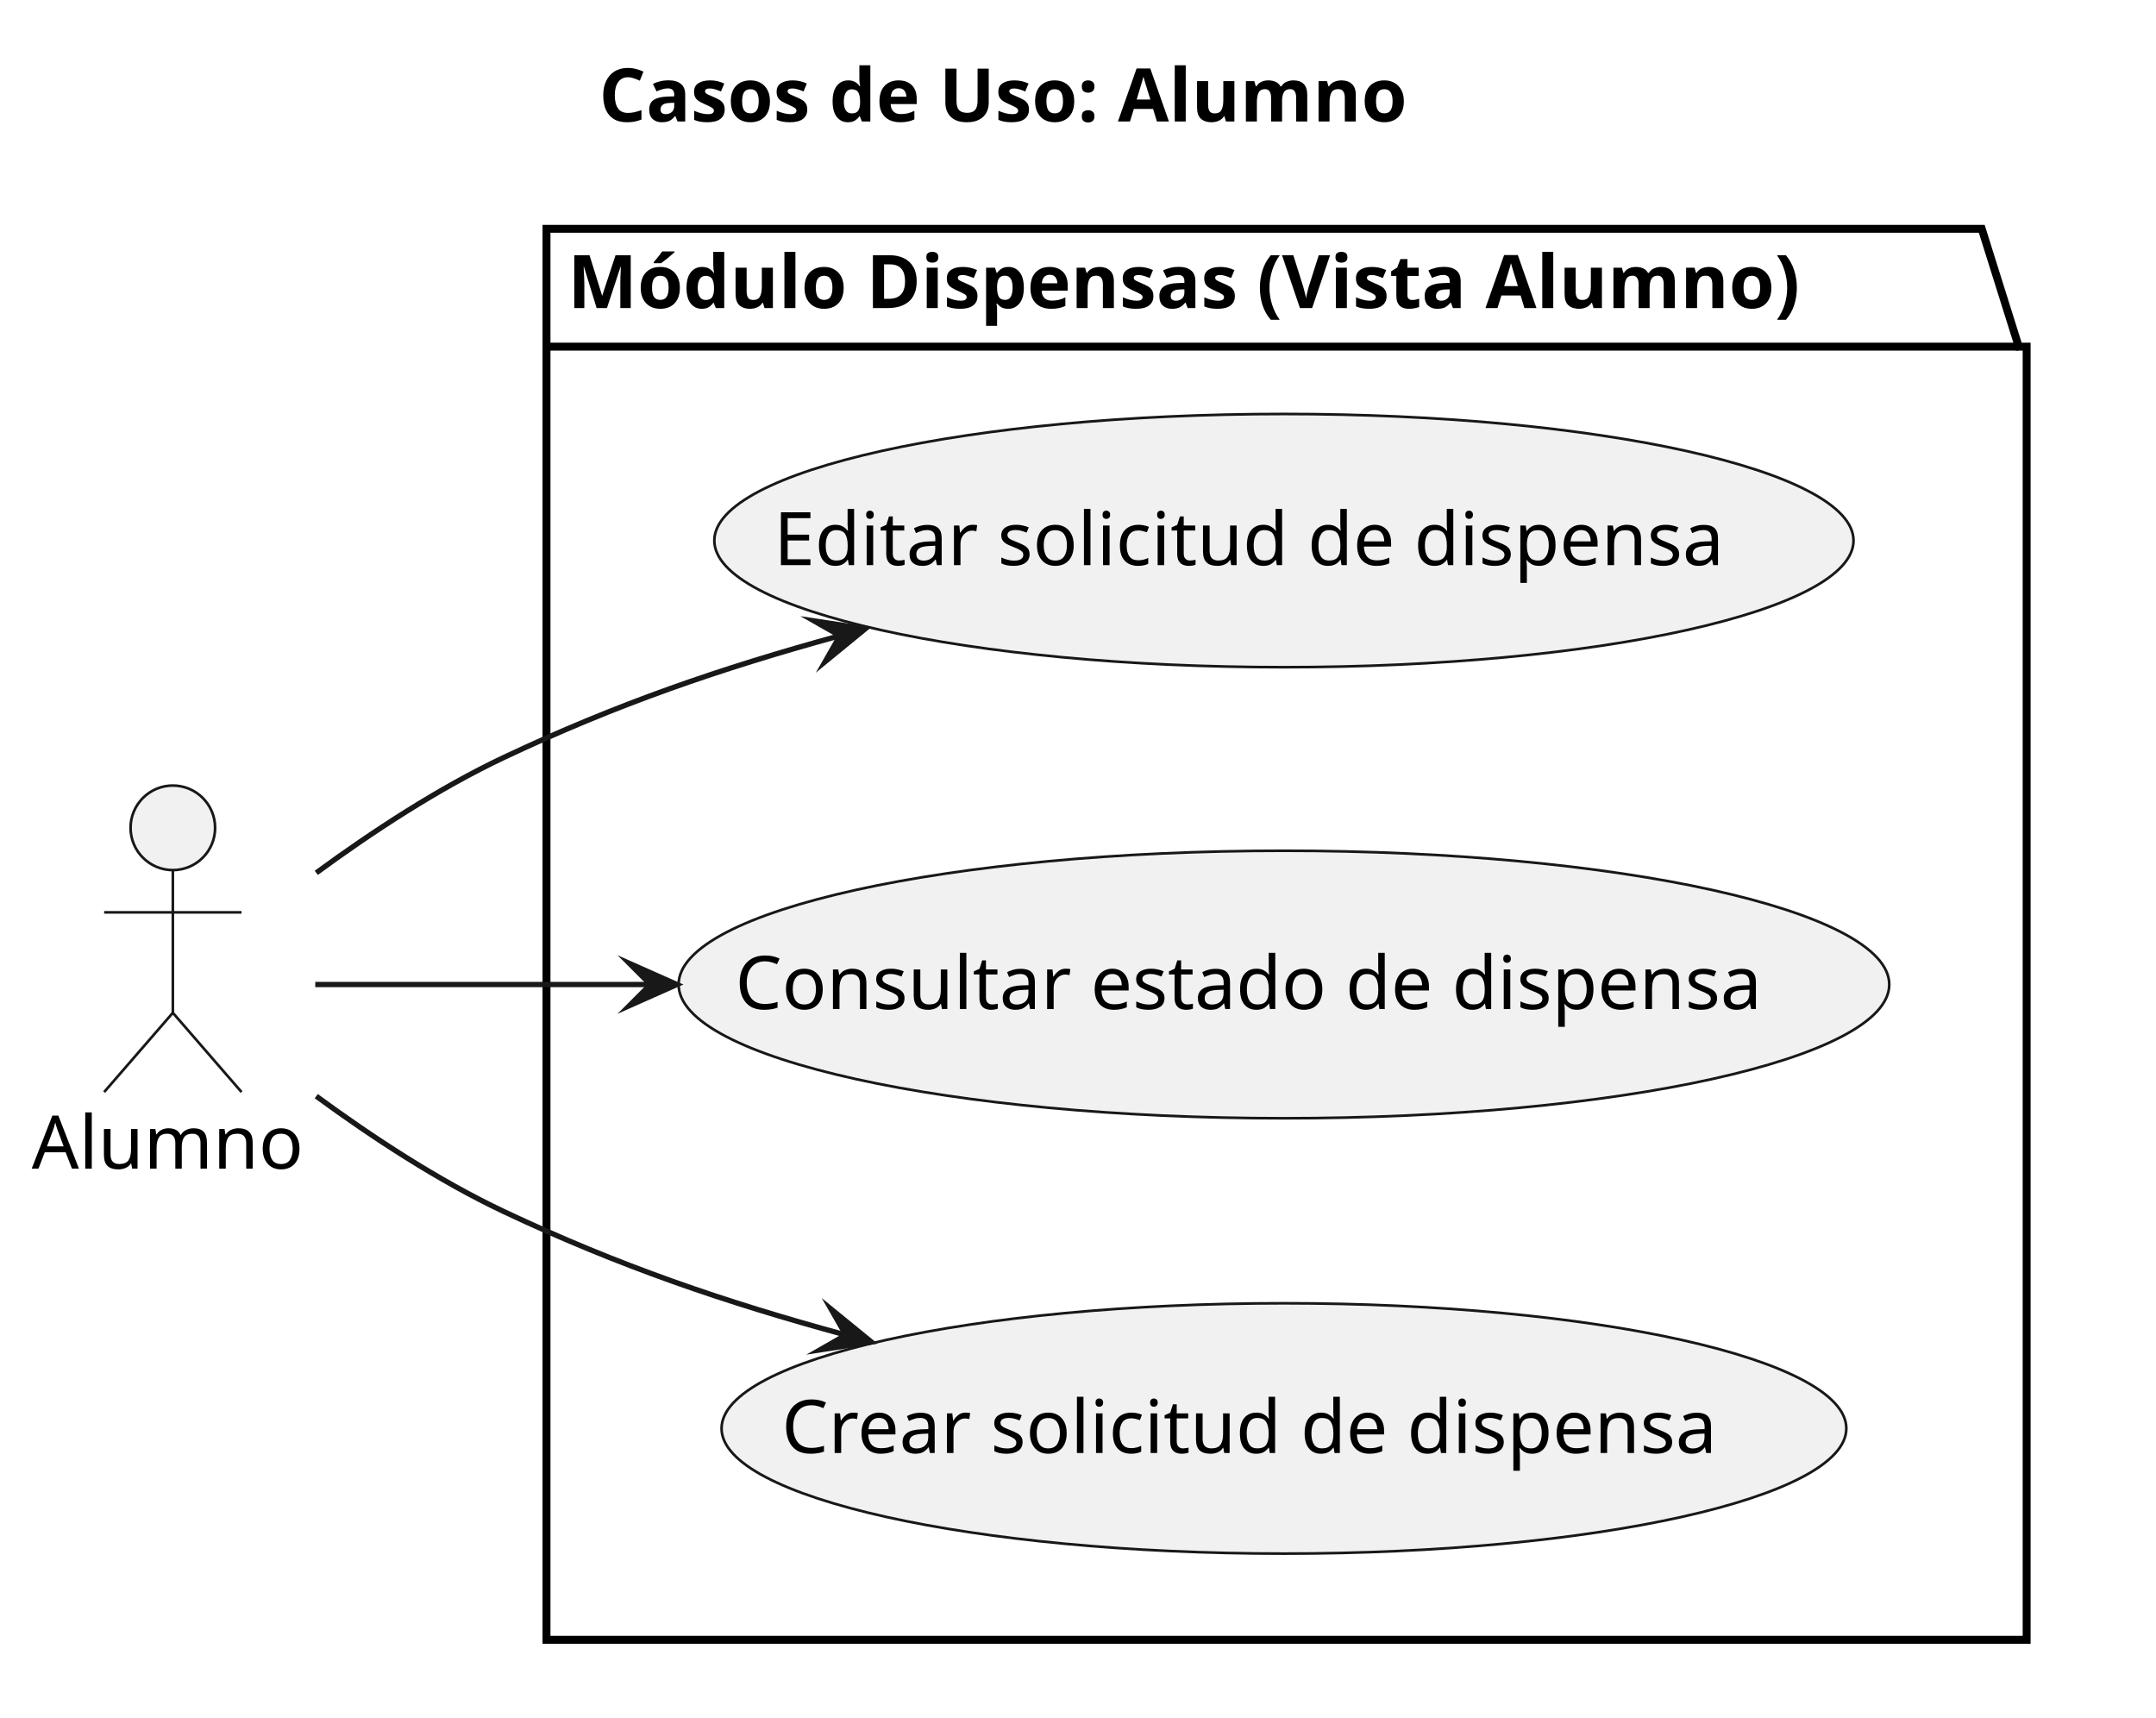
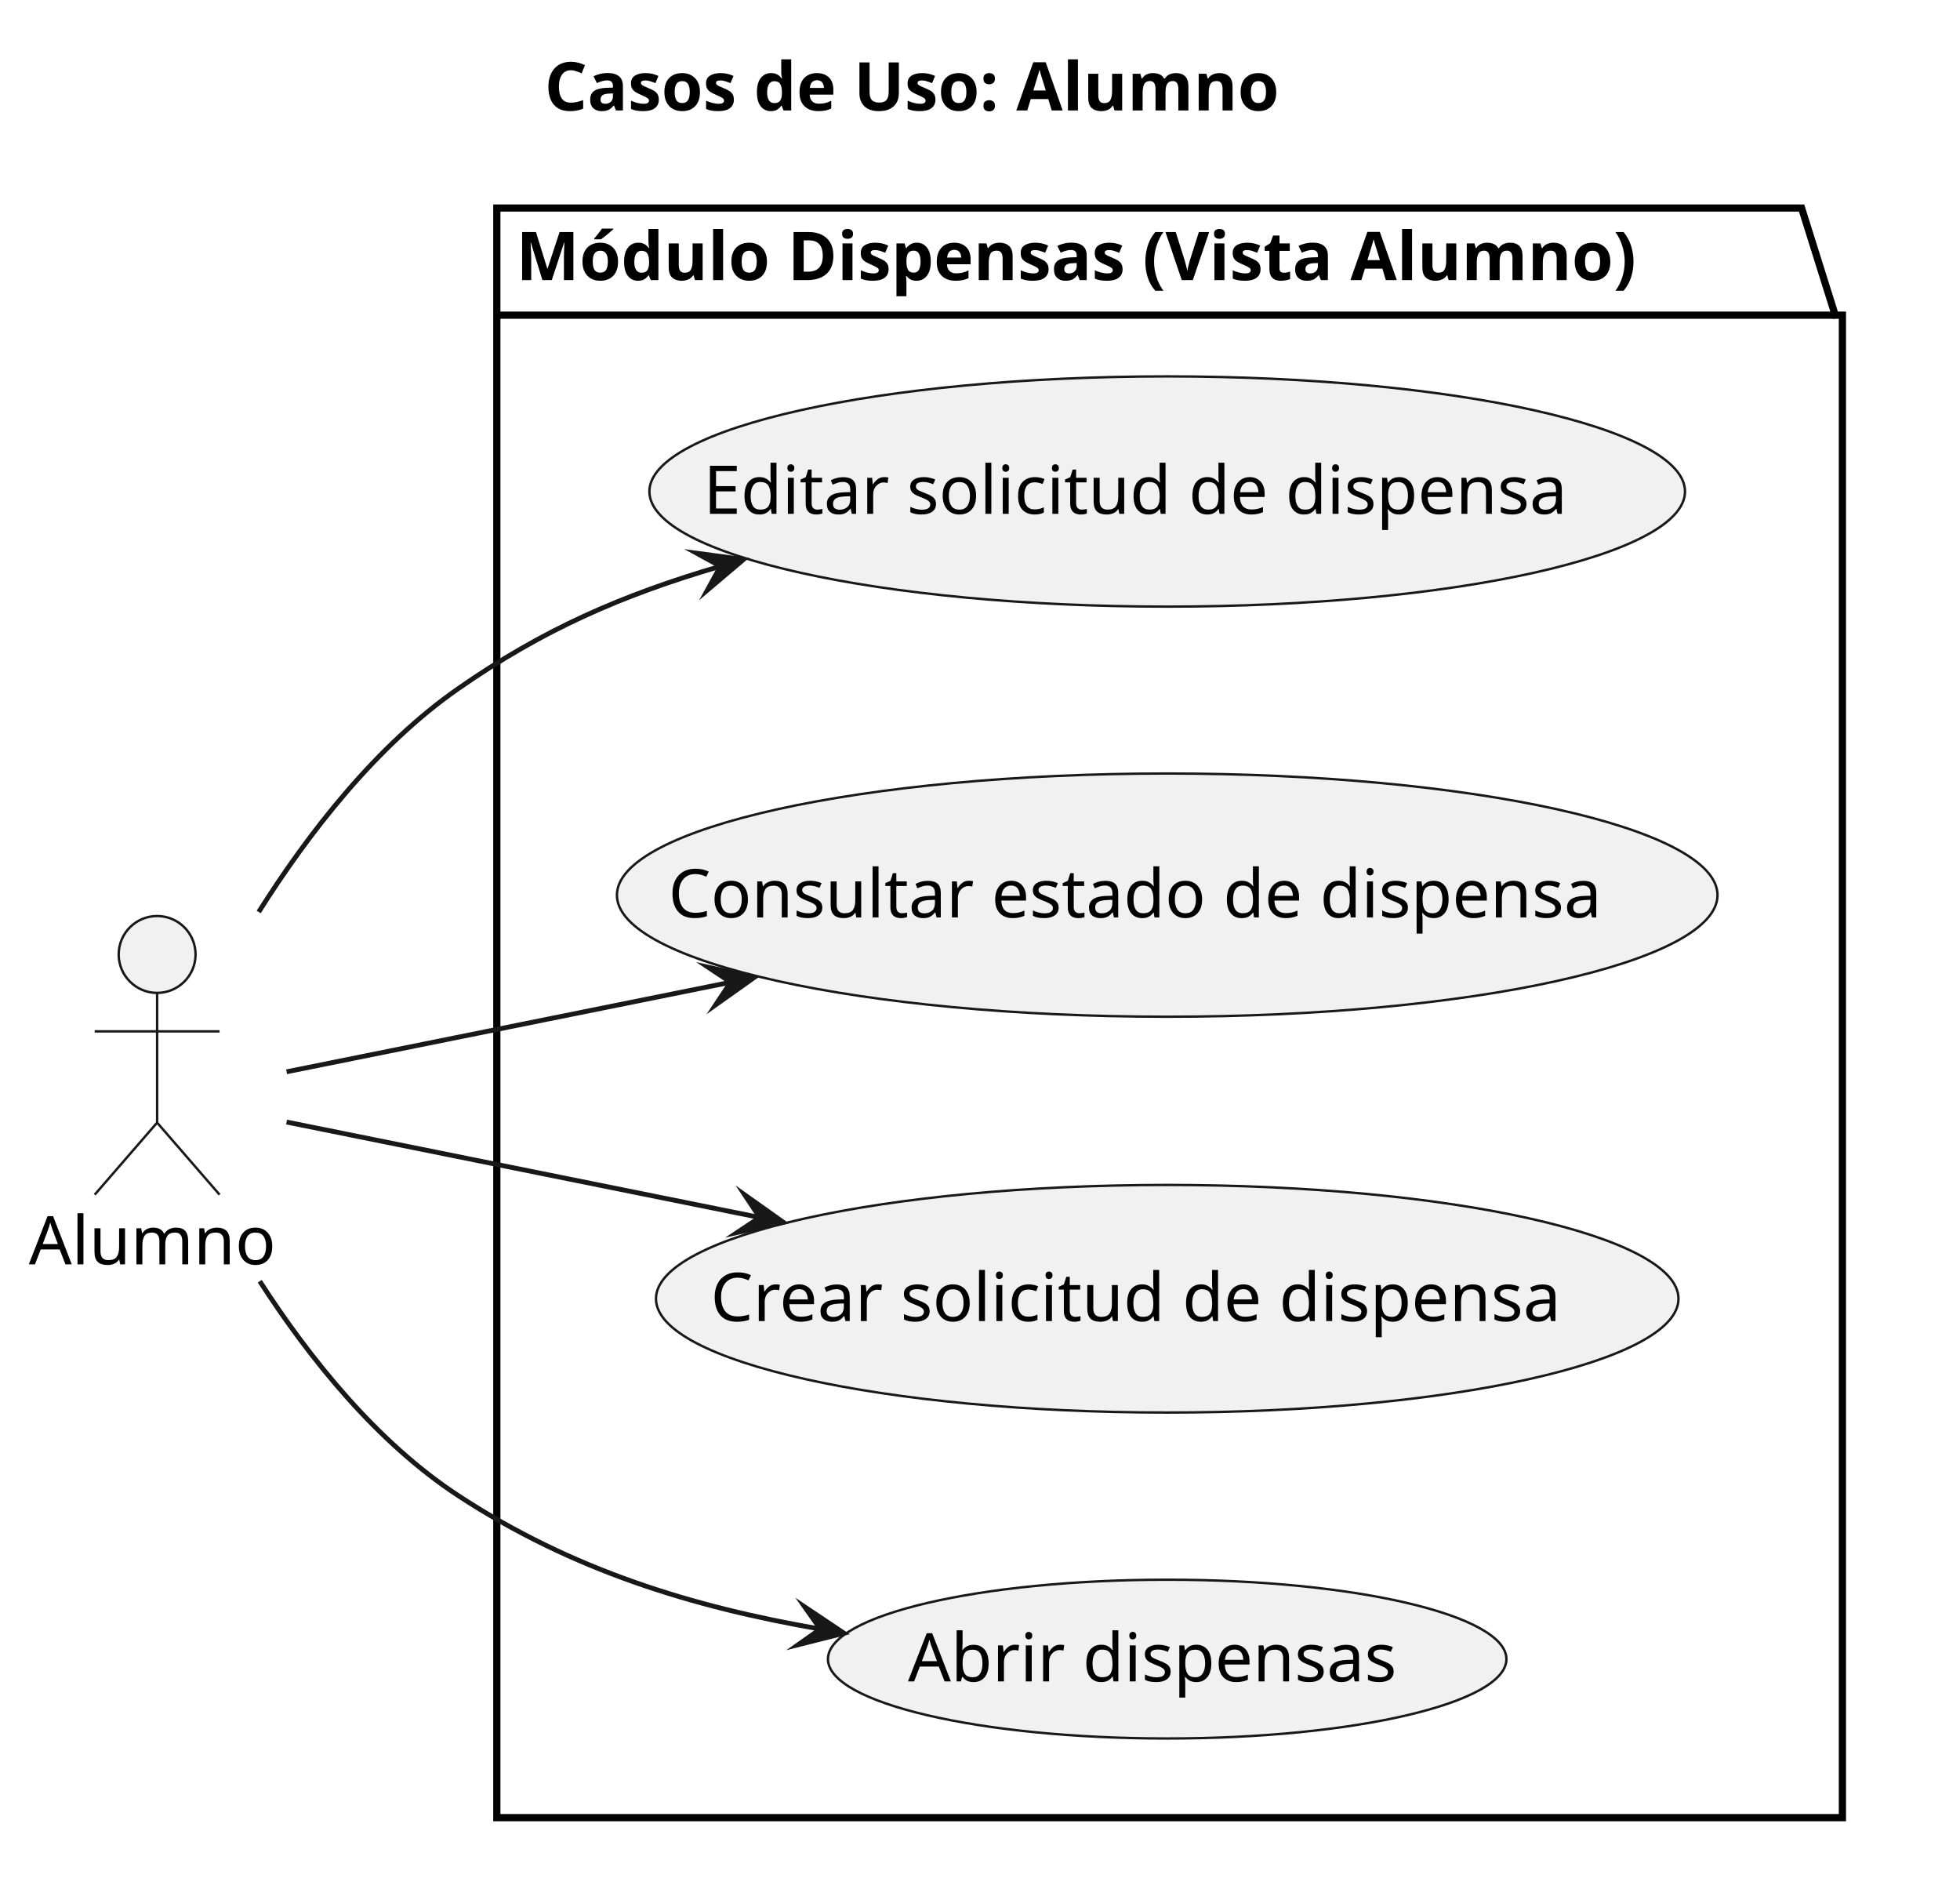
- <svg xmlns="http://www.w3.org/2000/svg" version="1.1" data-diagram-type="DESCRIPTION" style="width:408px;height:325px;background:#FFFFFF;" width="408px" height="325px" viewBox="0 0 408 325" zoomAndPan="magnify" preserveAspectRatio="none" contentStyleType="text/css">
+ <svg xmlns="http://www.w3.org/2000/svg" version="1.1" data-diagram-type="DESCRIPTION" style="width:408px;height:393px;background:#FFFFFF;" width="408px" height="393px" viewBox="0 0 408 393" zoomAndPan="magnify" preserveAspectRatio="none" contentStyleType="text/css">
  <defs />
-   <g>
+   <g font-family="sans-serif" lengthAdjust="spacing">
    <g class="title" data-source-line="1">
-       <text x="113.342" y="22.995" fill="#000000" font-size="14" lengthAdjust="spacing" textLength="174.836" font-weight="700" font-family="sans-serif">Casos de Uso: Alumno</text>
+       <text x="113.342" y="22.995" fill="#000" font-size="14" textLength="174.836" font-weight="700">Casos de Uso: Alumno</text>
    </g>
    <g class="cluster" data-qualified-name="M.dulo Dispensas .Vista Alumno." id="ent0002" data-source-line="7">
-       <polygon points="103.42,43.297,375.024,43.297,382.024,65.594,383.52,65.594,383.52,310.297,103.42,310.297,103.42,43.297" fill="none" style="stroke:#000000;stroke-width:1.5;stroke-linejoin:miter;stroke-miterlimit:10;" />
-       <line x1="103.42" y1="65.594" x2="382.024" y2="65.594" style="stroke:#000000;stroke-width:1.5;" />
-       <text x="107.42" y="58.292" fill="#000000" font-size="14" lengthAdjust="spacing" textLength="265.603" font-weight="700" font-family="sans-serif">Módulo Dispensas (Vista Alumno)</text>
+       <polygon points="103.42,43.297,375.024,43.297,382.024,65.594,383.52,65.594,383.52,378.297,103.42,378.297,103.42,43.297" fill="none" style="stroke:#000;stroke-width:1.5;stroke-linejoin:miter;stroke-miterlimit:10;" />
+       <line x1="103.42" y1="65.594" x2="382.024" y2="65.594" style="stroke:#000;stroke-width:1.5;" />
+       <text x="107.42" y="58.292" fill="#000" font-size="14" textLength="265.604" font-weight="700">Módulo Dispensas (Vista Alumno)</text>
    </g>
-     <g class="entity" data-qualified-name="M.dulo Dispensas .Vista Alumno..CrearSolicitudDispensa" id="ent0003" data-source-line="8">
+     <g class="entity" data-qualified-name="M.dulo Dispensas .Vista Alumno..AbrirDispensas" id="ent0003" data-source-line="8">
+       <ellipse cx="242.966" cy="345.3" rx="70.616" ry="16.523" fill="#F1F1F1" style="stroke:#181818;stroke-width:0.5;" />
+       <text x="189.003" y="349.949" fill="#000" font-size="14" textLength="107.926">Abrir dispensas</text>
+     </g>
+     <g class="entity" data-qualified-name="M.dulo Dispensas .Vista Alumno..CrearSolicitudDispensa" id="ent0004" data-source-line="9">
      <ellipse cx="242.974" cy="270.302" rx="106.424" ry="23.685" fill="#F1F1F1" style="stroke:#181818;stroke-width:0.5;" />
-       <text x="147.913" y="274.95" fill="#000000" font-size="14" lengthAdjust="spacing" textLength="190.121" font-family="sans-serif">Crear solicitud de dispensa</text>
+       <text x="147.913" y="274.95" fill="#000" font-size="14" textLength="190.121">Crear solicitud de dispensa</text>
    </g>
-     <g class="entity" data-qualified-name="M.dulo Dispensas .Vista Alumno..ConsultarEstadoDispensa" id="ent0004" data-source-line="9">
+     <g class="entity" data-qualified-name="M.dulo Dispensas .Vista Alumno..ConsultarEstadoDispensa" id="ent0005" data-source-line="10">
      <ellipse cx="242.971" cy="186.297" rx="114.551" ry="25.31" fill="#F1F1F1" style="stroke:#181818;stroke-width:0.5;" />
-       <text x="139.126" y="190.946" fill="#000000" font-size="14" lengthAdjust="spacing" textLength="207.69" font-family="sans-serif">Consultar estado de dispensa</text>
+       <text x="139.126" y="190.946" fill="#000" font-size="14" textLength="207.689">Consultar estado de dispensa</text>
    </g>
-     <g class="entity" data-qualified-name="M.dulo Dispensas .Vista Alumno..EditarSolicitudDispensa" id="ent0005" data-source-line="10">
+     <g class="entity" data-qualified-name="M.dulo Dispensas .Vista Alumno..EditarSolicitudDispensa" id="ent0006" data-source-line="11">
      <ellipse cx="242.969" cy="102.295" rx="107.789" ry="23.958" fill="#F1F1F1" style="stroke:#181818;stroke-width:0.5;" />
-       <text x="146.425" y="106.943" fill="#000000" font-size="14" lengthAdjust="spacing" textLength="193.088" font-family="sans-serif">Editar solicitud de dispensa</text>
+       <text x="146.425" y="106.943" fill="#000" font-size="14" textLength="193.088">Editar solicitud de dispensa</text>
    </g>
    <g class="entity" data-qualified-name="Alumno" id="ent0001" data-source-line="5">
-       <ellipse cx="32.708" cy="156.647" rx="8" ry="8" fill="#F1F1F1" style="stroke:#181818;stroke-width:0.5;" />
-       <path d="M32.708,164.647 L32.708,191.647 M19.708,172.647 L45.708,172.647 M32.708,191.647 L19.708,206.647 M32.708,191.647 L45.708,206.647" style="stroke:#181818;stroke-width:0.5;" fill="none" />
-       <text x="6" y="221.142" fill="#000000" font-size="14" lengthAdjust="spacing" textLength="53.416" font-family="sans-serif">Alumno</text>
+       <ellipse cx="32.708" cy="198.647" rx="8" ry="8" fill="#F1F1F1" style="stroke:#181818;stroke-width:0.5;" />
+       <path d="M32.708,206.647 L32.708,233.647 M19.708,214.647 L45.708,214.647 M32.708,233.647 L19.708,248.647 M32.708,233.647 L45.708,248.647" style="stroke:#181818;stroke-width:0.5;" fill="none" />
+       <text x="6" y="263.142" fill="#000" font-size="14" textLength="53.416">Alumno</text>
    </g>
-     <g class="link" data-entity-1="ent0001" data-entity-2="ent0003" id="lnk6" data-source-line="13" data-link-type="dependency">
-       <path d="M59.85,207.427 C70.41,215.167 83.02,223.447 95.42,229.297 C117.16,239.557 137.135,246.385 160.075,252.625" style="stroke:#181818;stroke-width:1;" fill="none" id="Alumno-to-CrearSolicitudDispensa" />
-       <polygon points="164.9,253.937,157.266,247.715,160.075,252.625,155.166,255.434,164.9,253.937" fill="#181818" style="stroke:#181818;stroke-width:1;stroke-linejoin:miter;stroke-miterlimit:10;" />
+     <g class="link" data-entity-1="ent0001" data-entity-2="ent0003" id="lnk7" data-source-line="14" data-link-type="dependency">
+       <path d="M54.07,266.657 C64.43,282.707 78.44,300.187 95.42,311.297 C119.12,326.817 144.133,334.444 170.763,339.054" style="stroke:#181818;stroke-width:1;" fill="none" id="Alumno-to-AbrirDispensas" />
+       <polygon points="175.69,339.907,167.504,334.43,170.763,339.054,166.14,342.313,175.69,339.907" fill="#181818" style="stroke:#181818;stroke-width:1;stroke-linejoin:miter;stroke-miterlimit:10;" />
    </g>
-     <g class="link" data-entity-1="ent0001" data-entity-2="ent0004" id="lnk7" data-source-line="14" data-link-type="dependency">
-       <path d="M59.66,186.297 C77.44,186.297 97.37,186.297 123.1,186.297" style="stroke:#181818;stroke-width:1;" fill="none" id="Alumno-to-ConsultarEstadoDispensa" />
-       <polygon points="128.1,186.297,119.1,182.297,123.1,186.297,119.1,190.297,128.1,186.297" fill="#181818" style="stroke:#181818;stroke-width:1;stroke-linejoin:miter;stroke-miterlimit:10;" />
+     <g class="link" data-entity-1="ent0001" data-entity-2="ent0004" id="lnk8" data-source-line="15" data-link-type="dependency">
+       <path d="M59.66,233.527 C85.51,238.747 121.579,246.019 158.149,253.389" style="stroke:#181818;stroke-width:1;" fill="none" id="Alumno-to-CrearSolicitudDispensa" />
+       <polygon points="163.05,254.377,155.018,248.678,158.149,253.389,153.437,256.52,163.05,254.377" fill="#181818" style="stroke:#181818;stroke-width:1;stroke-linejoin:miter;stroke-miterlimit:10;" />
    </g>
-     <g class="link" data-entity-1="ent0001" data-entity-2="ent0005" id="lnk8" data-source-line="15" data-link-type="dependency">
-       <path d="M59.85,165.167 C70.41,157.427 83.02,149.147 95.42,143.297 C116.8,133.207 136.328,126.489 158.948,120.289" style="stroke:#181818;stroke-width:1;" fill="none" id="Alumno-to-EditarSolicitudDispensa" />
-       <polygon points="163.77,118.967,154.033,117.488,158.948,120.289,156.148,125.204,163.77,118.967" fill="#181818" style="stroke:#181818;stroke-width:1;stroke-linejoin:miter;stroke-miterlimit:10;" />
+     <g class="link" data-entity-1="ent0001" data-entity-2="ent0005" id="lnk9" data-source-line="16" data-link-type="dependency">
+       <path d="M59.66,223.067 C84.09,218.137 117.129,211.475 152.099,204.425" style="stroke:#181818;stroke-width:1;" fill="none" id="Alumno-to-ConsultarEstadoDispensa" />
+       <polygon points="157,203.437,147.387,201.294,152.099,204.425,148.968,209.137,157,203.437" fill="#181818" style="stroke:#181818;stroke-width:1;stroke-linejoin:miter;stroke-miterlimit:10;" />
+     </g>
+     <g class="link" data-entity-1="ent0001" data-entity-2="ent0006" id="lnk10" data-source-line="17" data-link-type="dependency">
+       <path d="M53.85,189.807 C64.25,173.327 78.35,155.167 95.42,143.297 C112.98,131.077 129.311,123.89 149.971,117.85" style="stroke:#181818;stroke-width:1;" fill="none" id="Alumno-to-EditarSolicitudDispensa" />
+       <polygon points="154.77,116.447,145.009,115.133,149.971,117.85,147.254,122.812,154.77,116.447" fill="#181818" style="stroke:#181818;stroke-width:1;stroke-linejoin:miter;stroke-miterlimit:10;" />
    </g>
  </g>
</svg>
